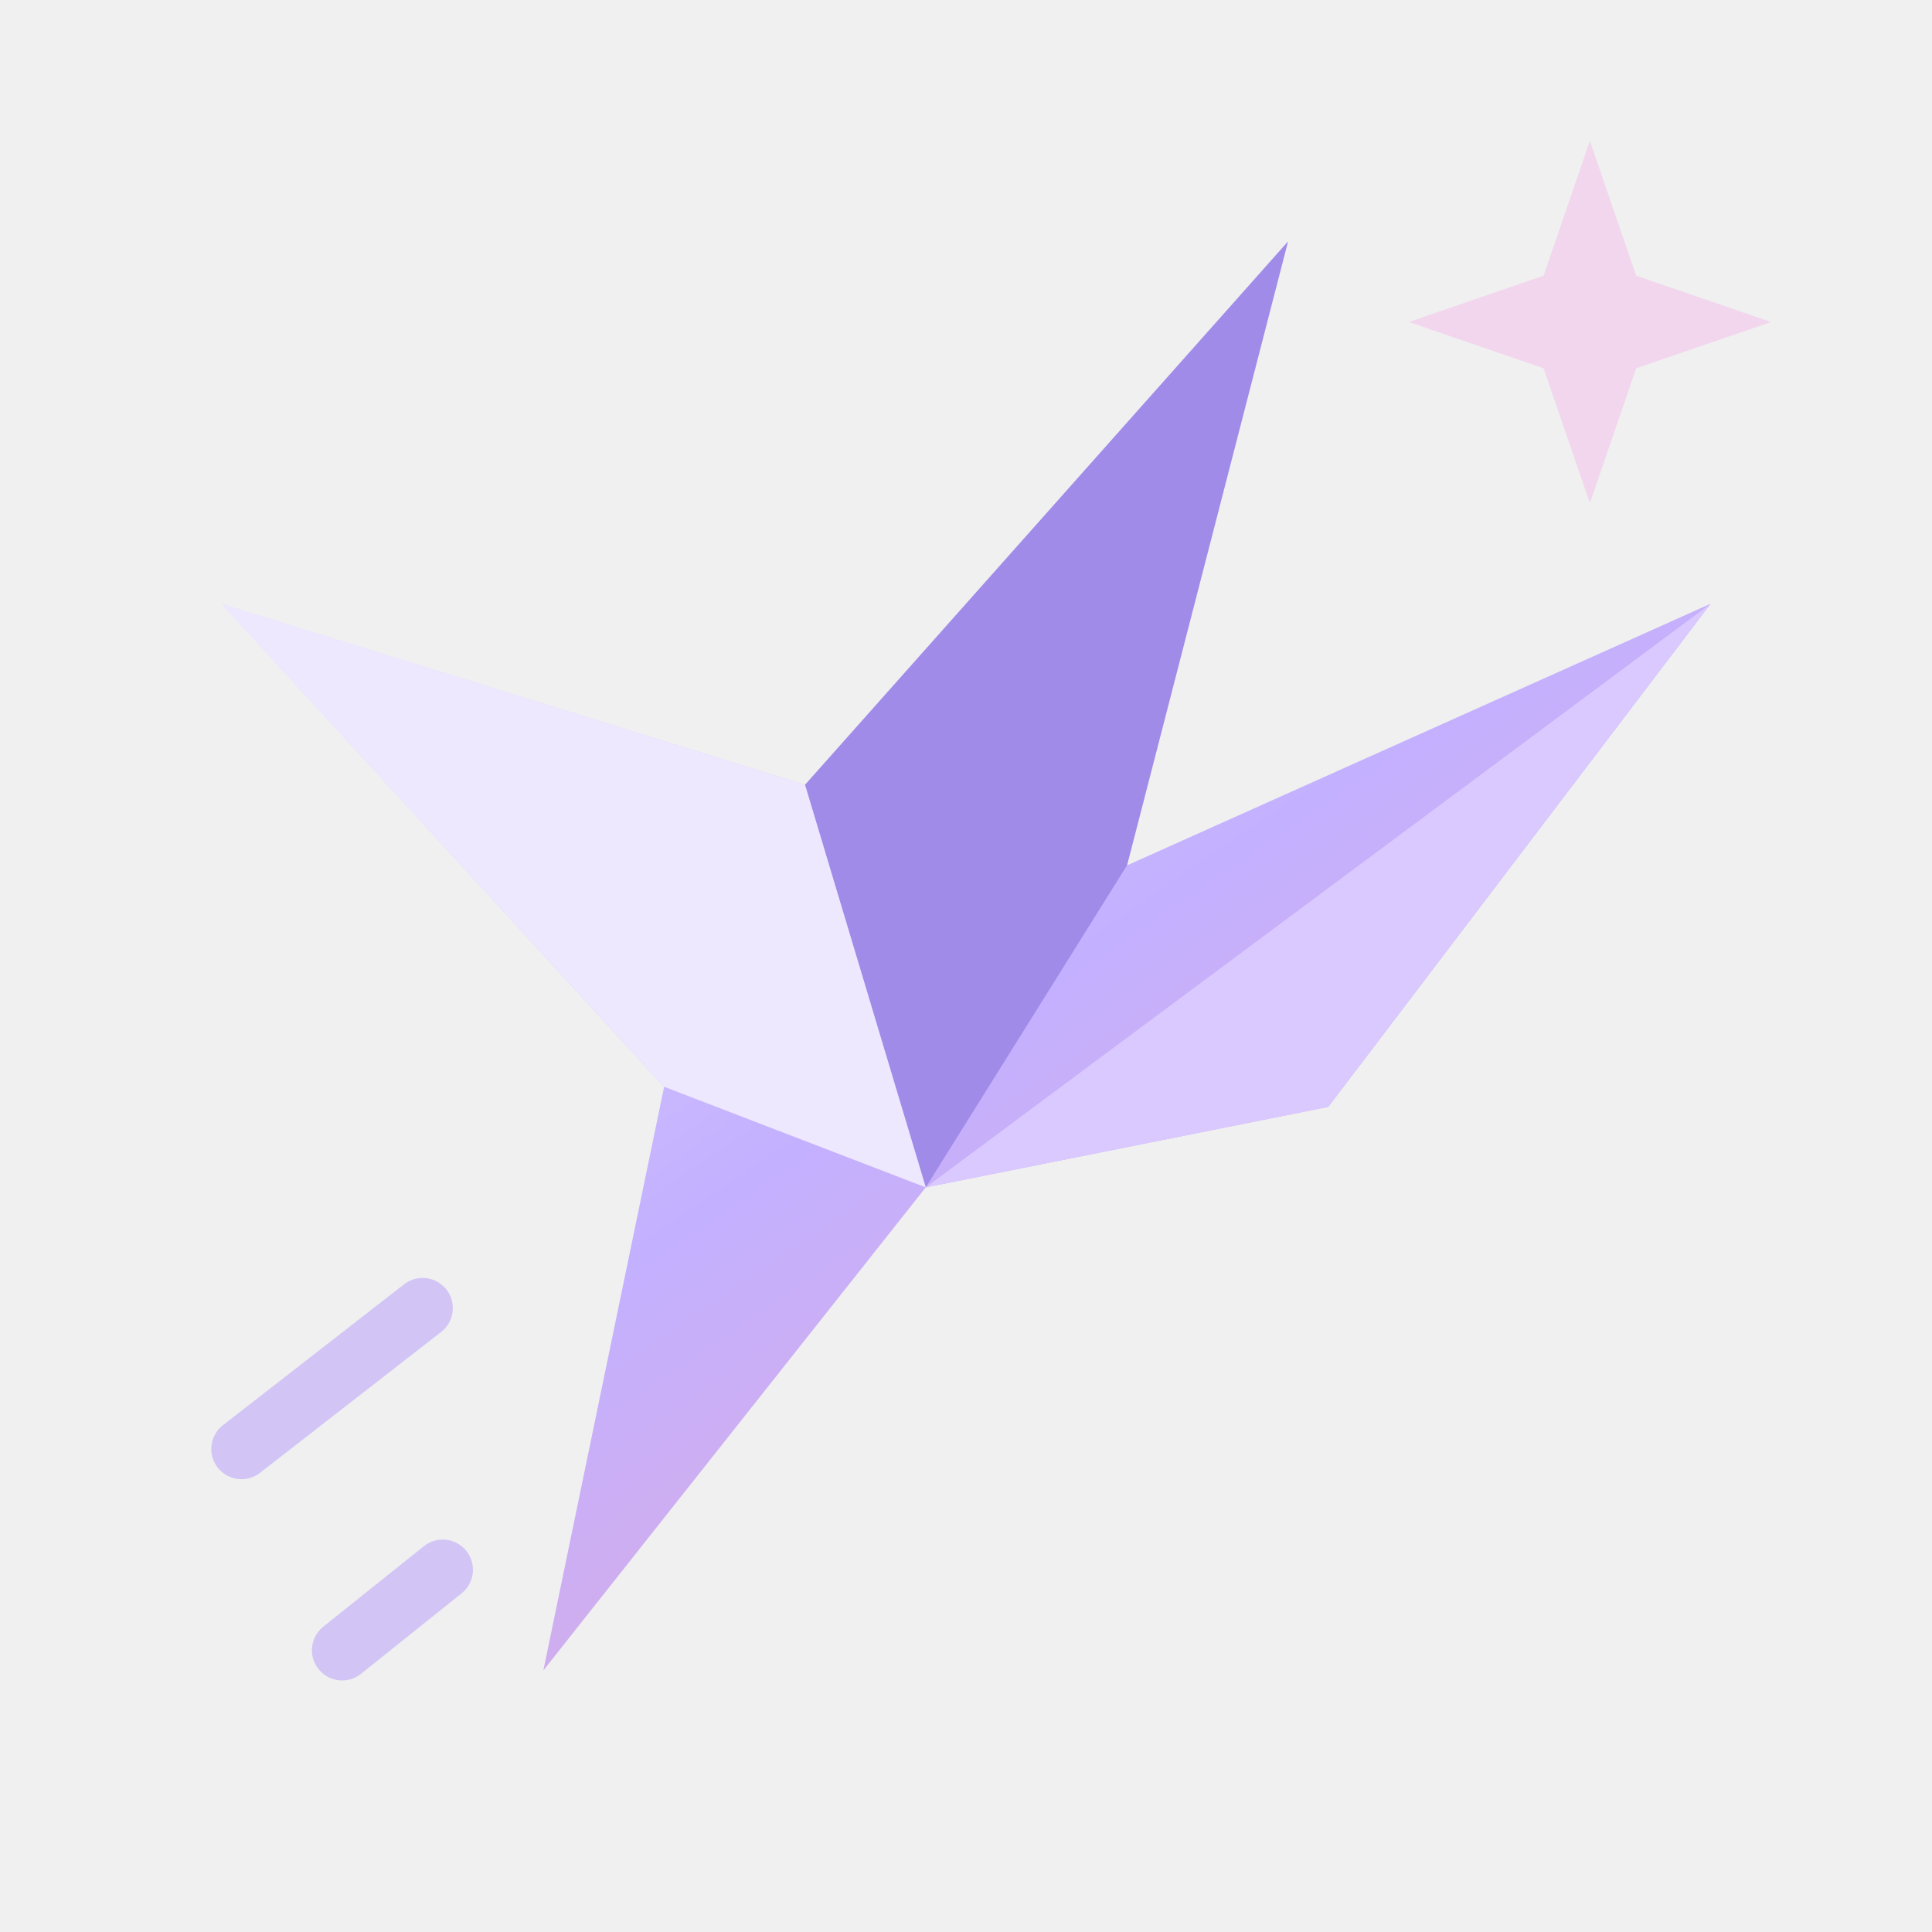
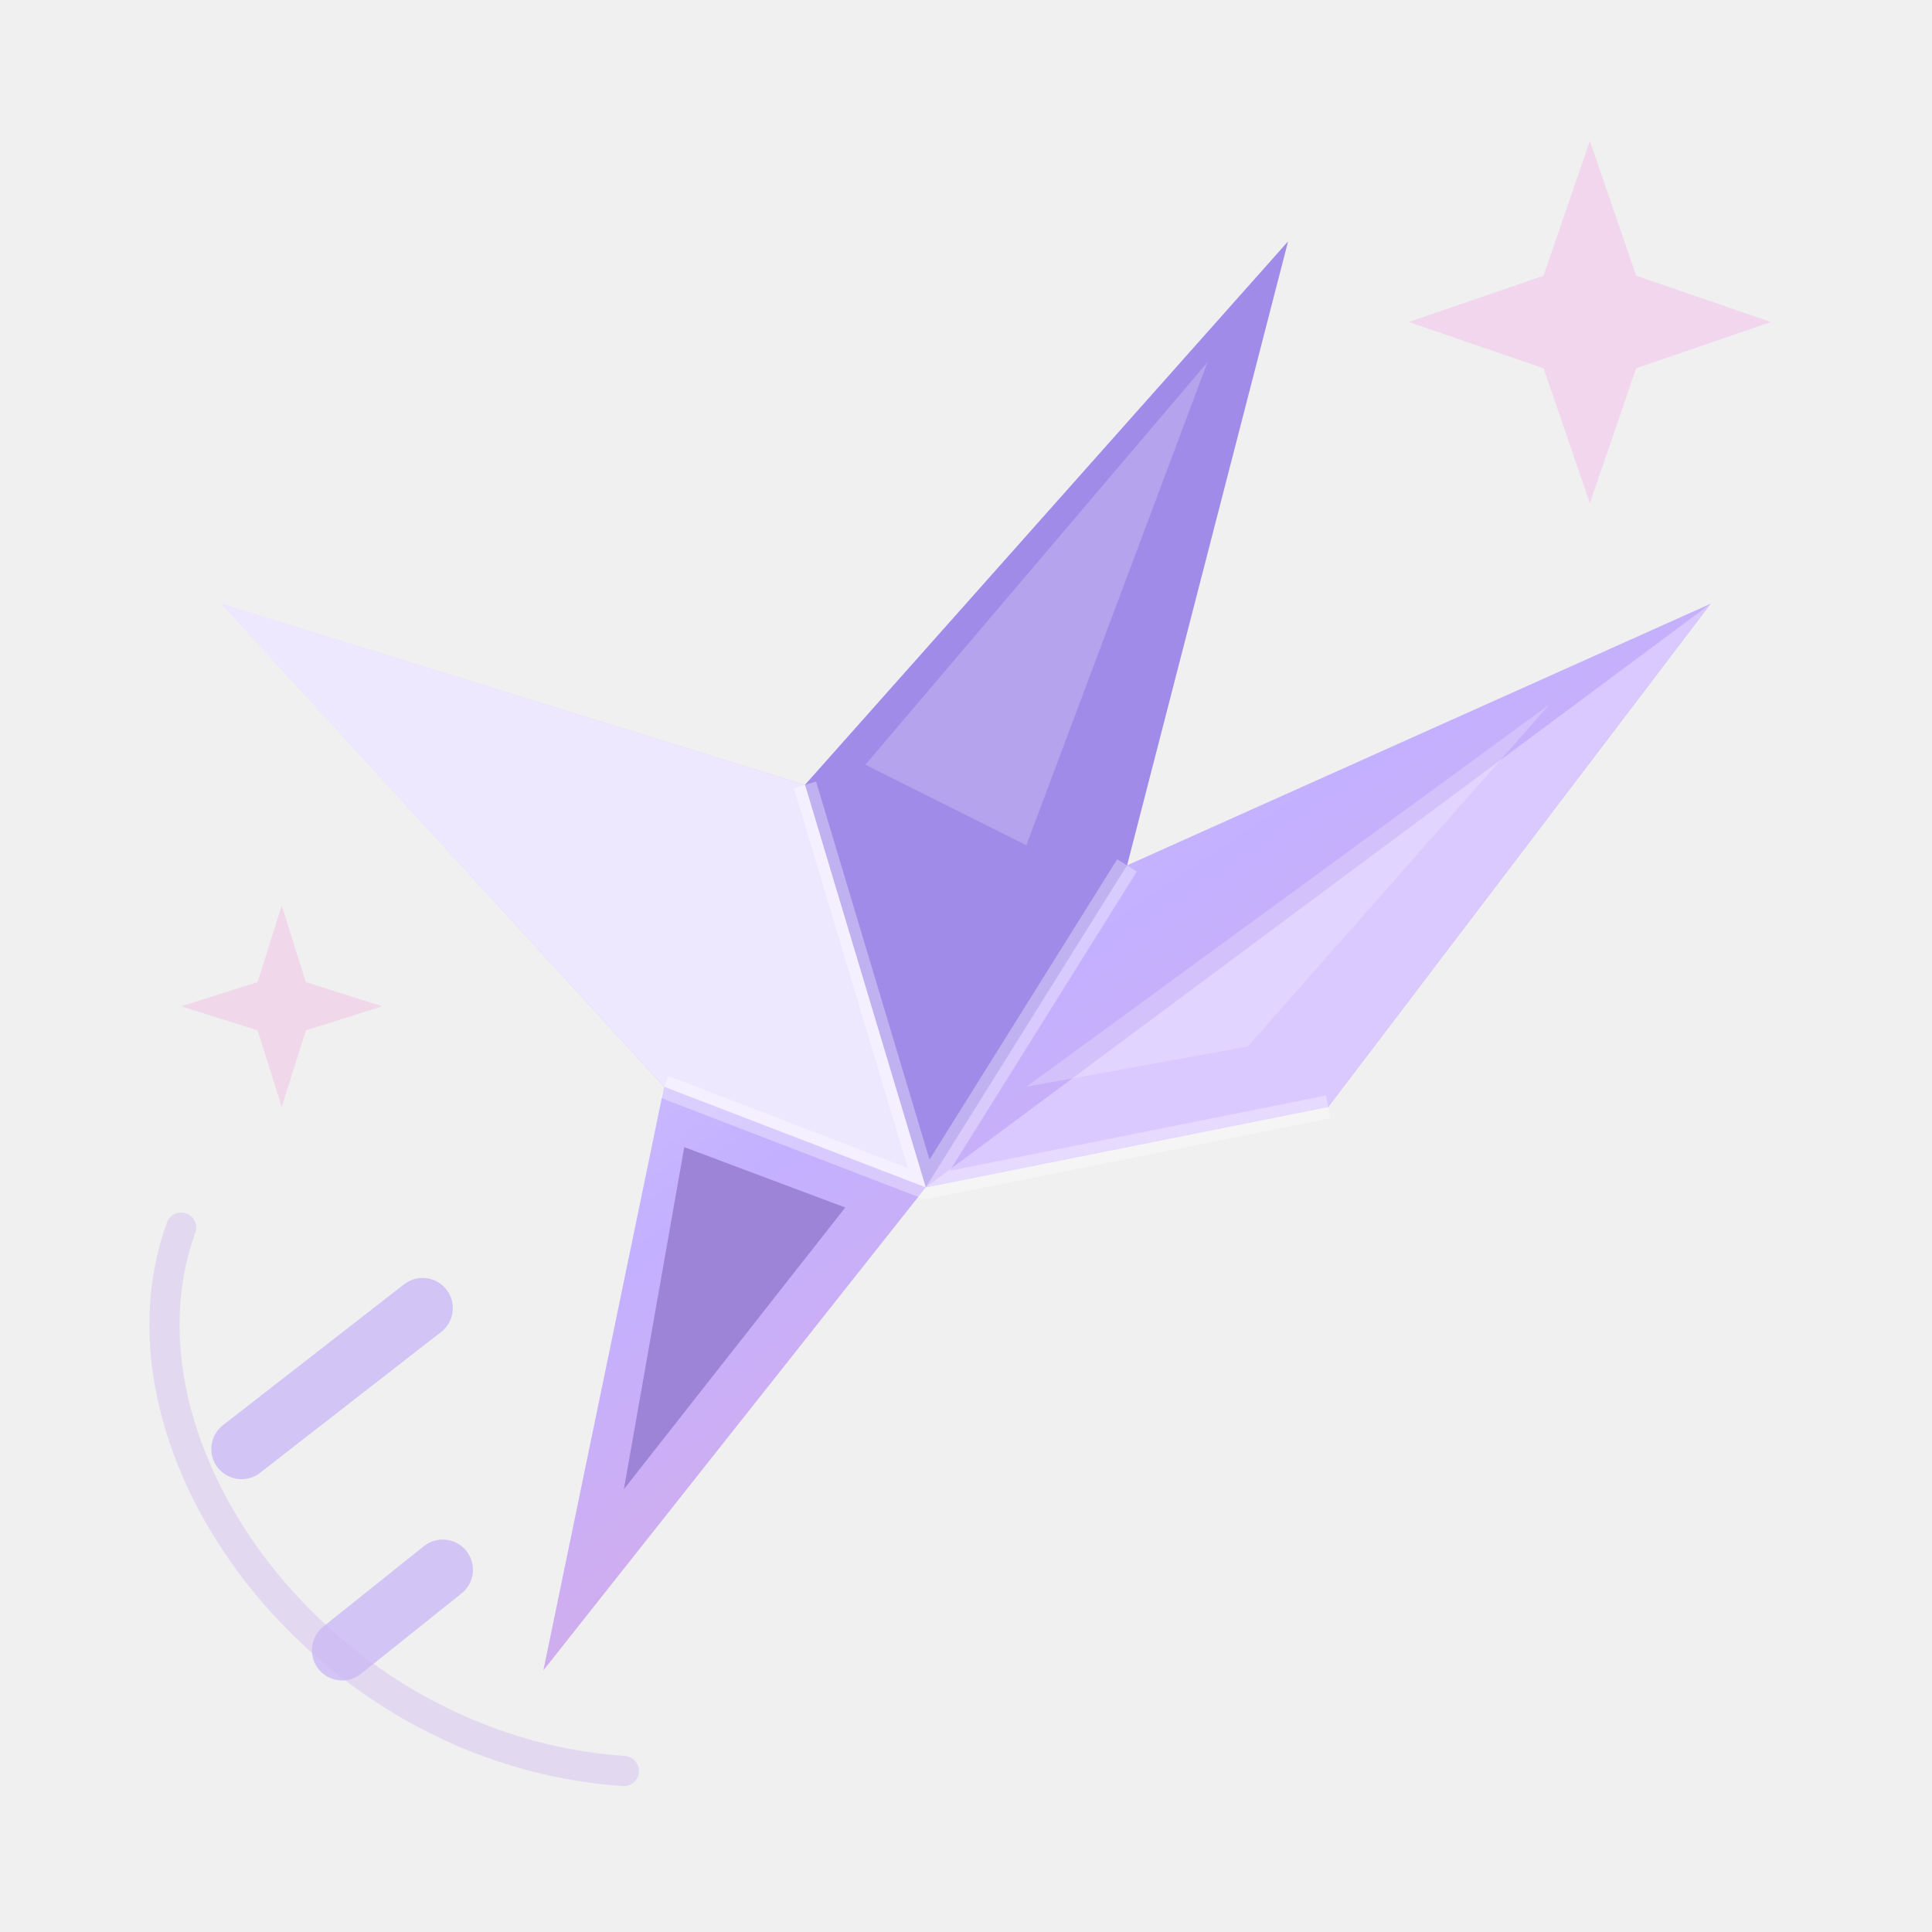
<svg xmlns="http://www.w3.org/2000/svg" viewBox="0 0 96 96">
  <defs>
    <linearGradient id="paper" x1=".1" y1="0" x2=".8" y2="1">
      <stop stop-color="#f0eaff" />
      <stop offset=".56" stop-color="#c3b0ff" />
      <stop offset="1" stop-color="#e6a9d2" />
    </linearGradient>
  </defs>
  <path d="m11 30 29 9L64 12l-8 31 29-13-19 25-20 4-19 24 6-29Z" fill="url(#paper)" />
  <path d="m40 39 6 20 10-16 8-31Z" fill="#a08be8" />
  <path d="m11 30 29 9 6 20-13-5Z" fill="#eee8ff" />
  <path d="m46 59 20-4 19-25Z" fill="#d9c9ff" />
  <path d="m79 7 2.3 6.7L88 16l-6.7 2.3L79 25l-2.3-6.7L70 16l6.7-2.3Z" fill="#f1d6ed" />
  <path d="m12 72 9-7m-4 17 5-4" stroke="#c2adf8" stroke-width="3" stroke-linecap="round" opacity=".65" />
+   <path d="m40 39 6 20 10-16M33 54l13 5M46 59l20-4" fill="none" stroke="#fff5" stroke-width="1.15" stroke-linejoin="round" />
+   <path d="m43 38 17-20-9 24Zm8 16 26-19-15 17Z" fill="#fff" opacity=".22" />
+   <path d="m34 57-3 17 11-14Z" fill="#9e84d7" />
+   <path d="M9 61c-4 11 7 26 22 27" fill="none" stroke="#cdb6ef" stroke-width="1.5" stroke-linecap="round" opacity=".4" />
+   <path d="m14 45 1.2 3.8L19 50l-3.8 1.2L14 55l-1.2-3.8L9 50l3.8-1.2Z" fill="#f0d4e9" opacity=".85" />
</svg>
